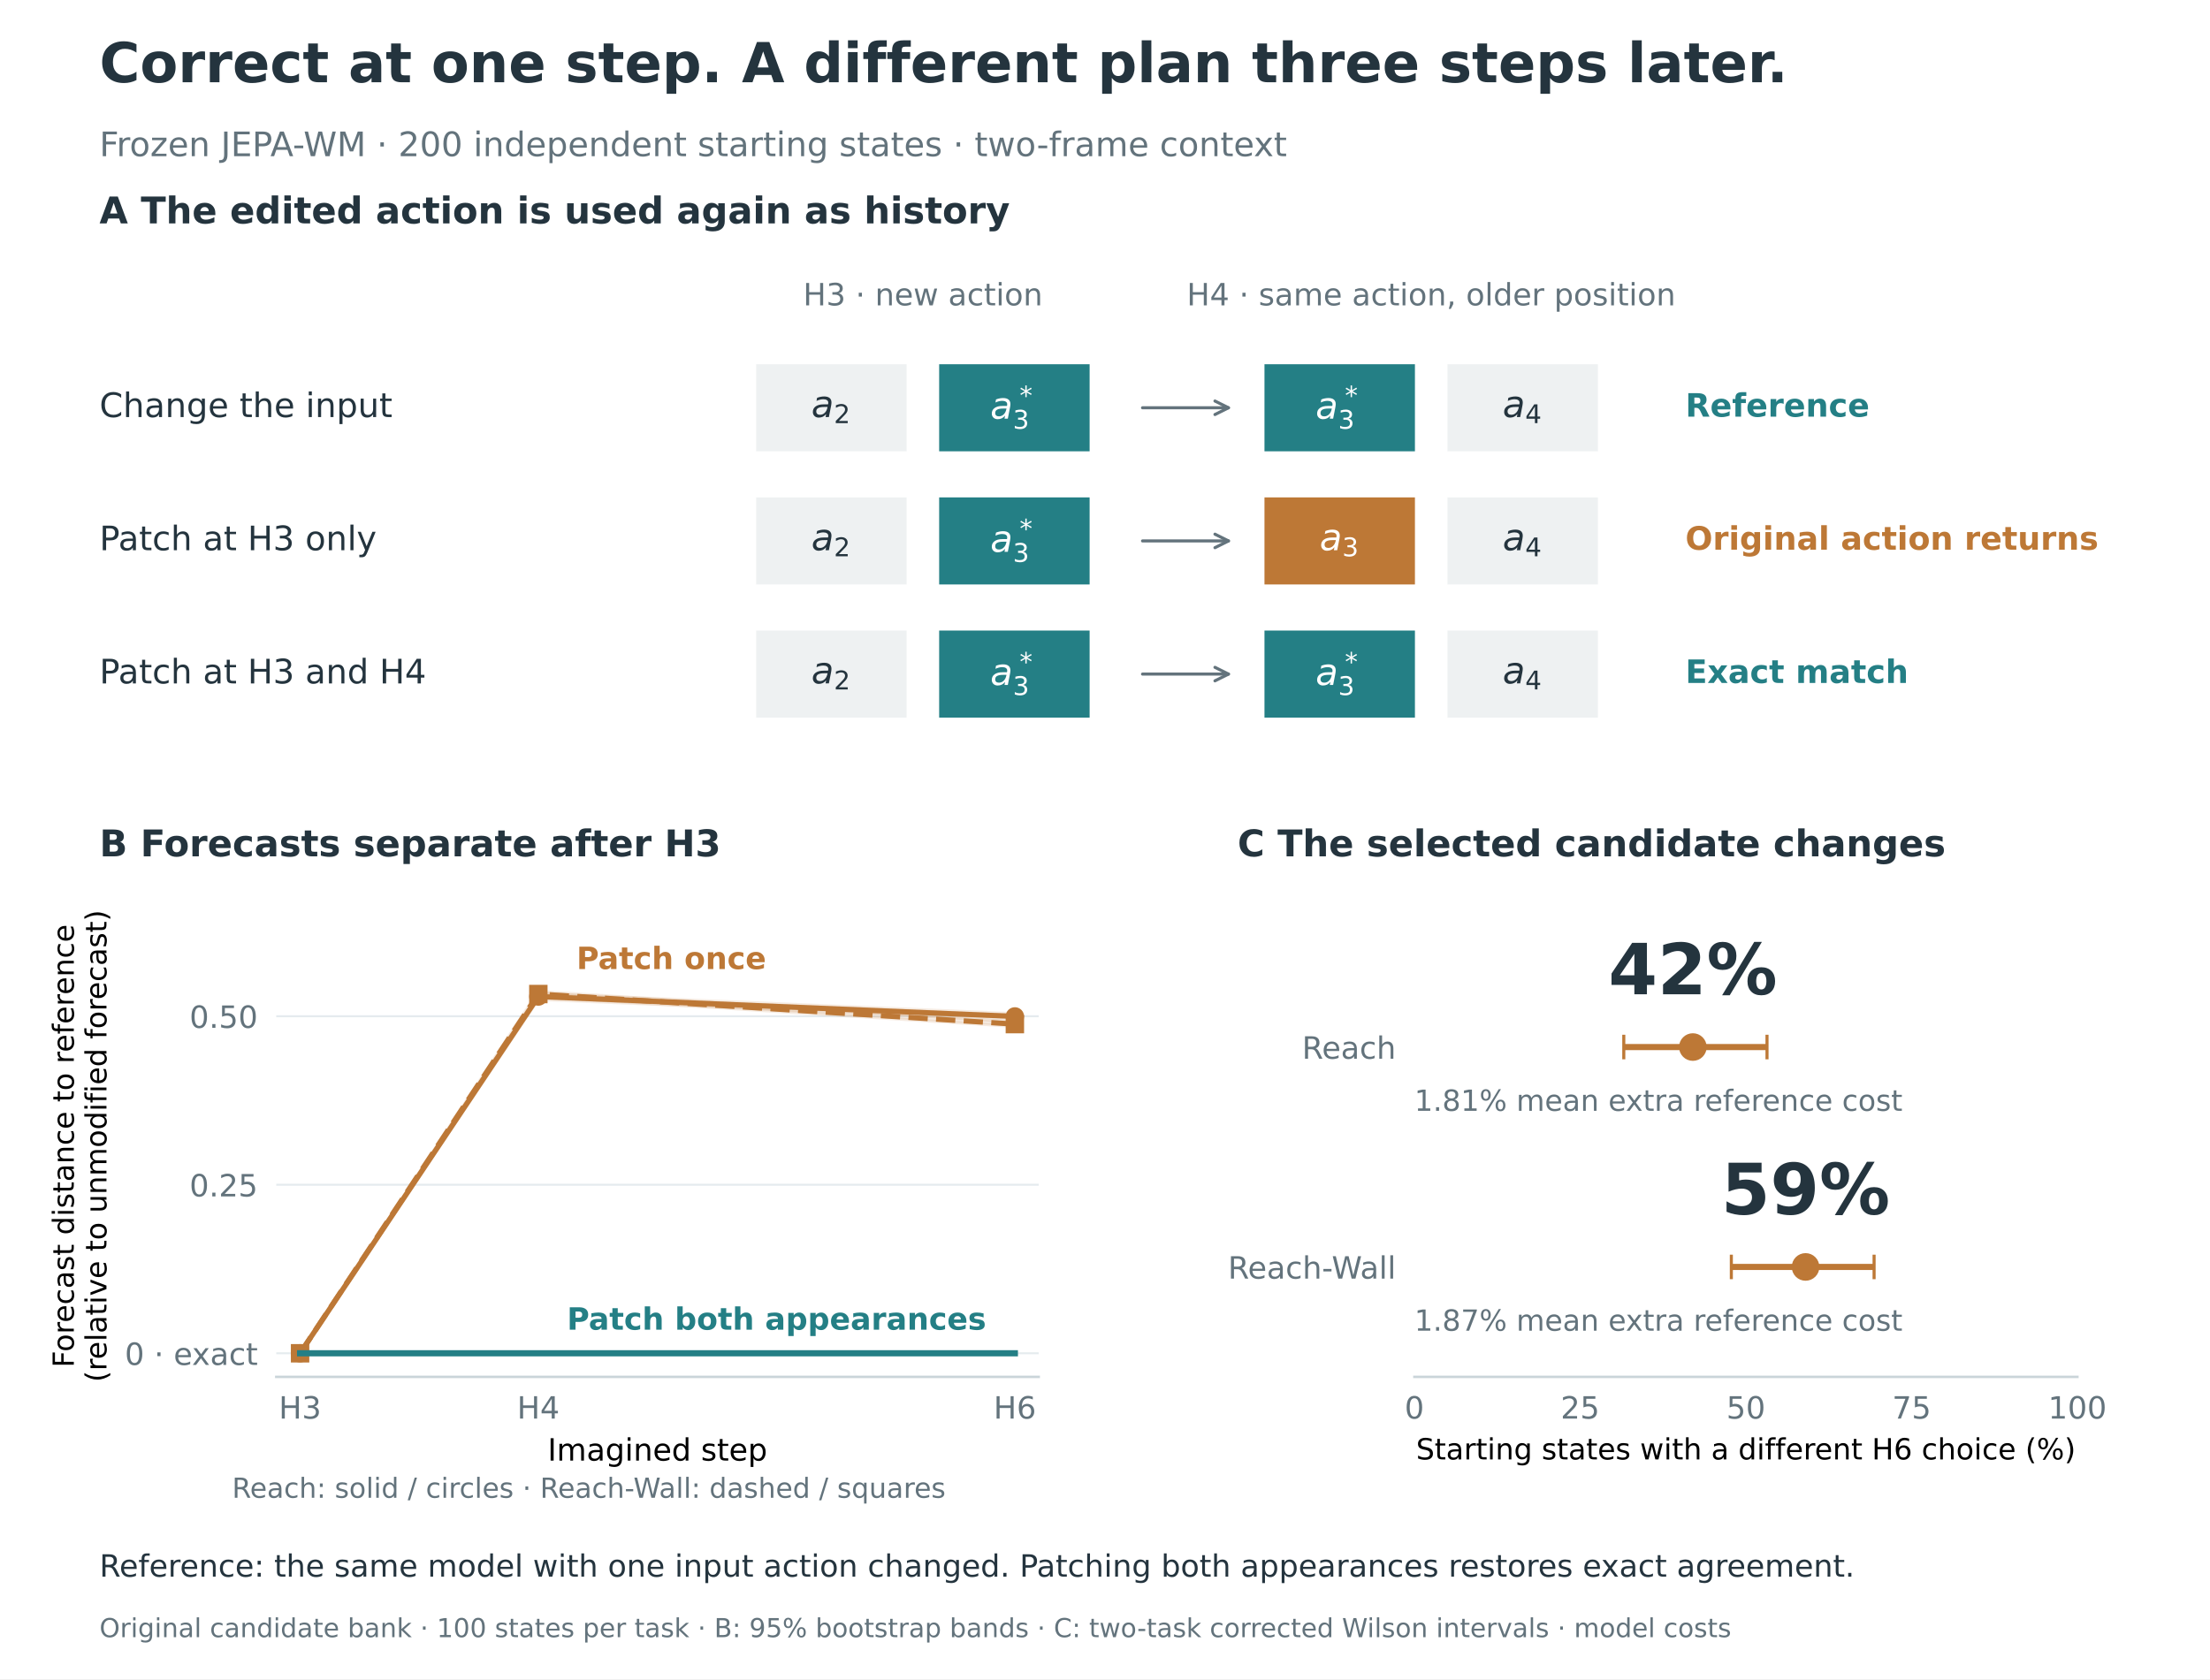
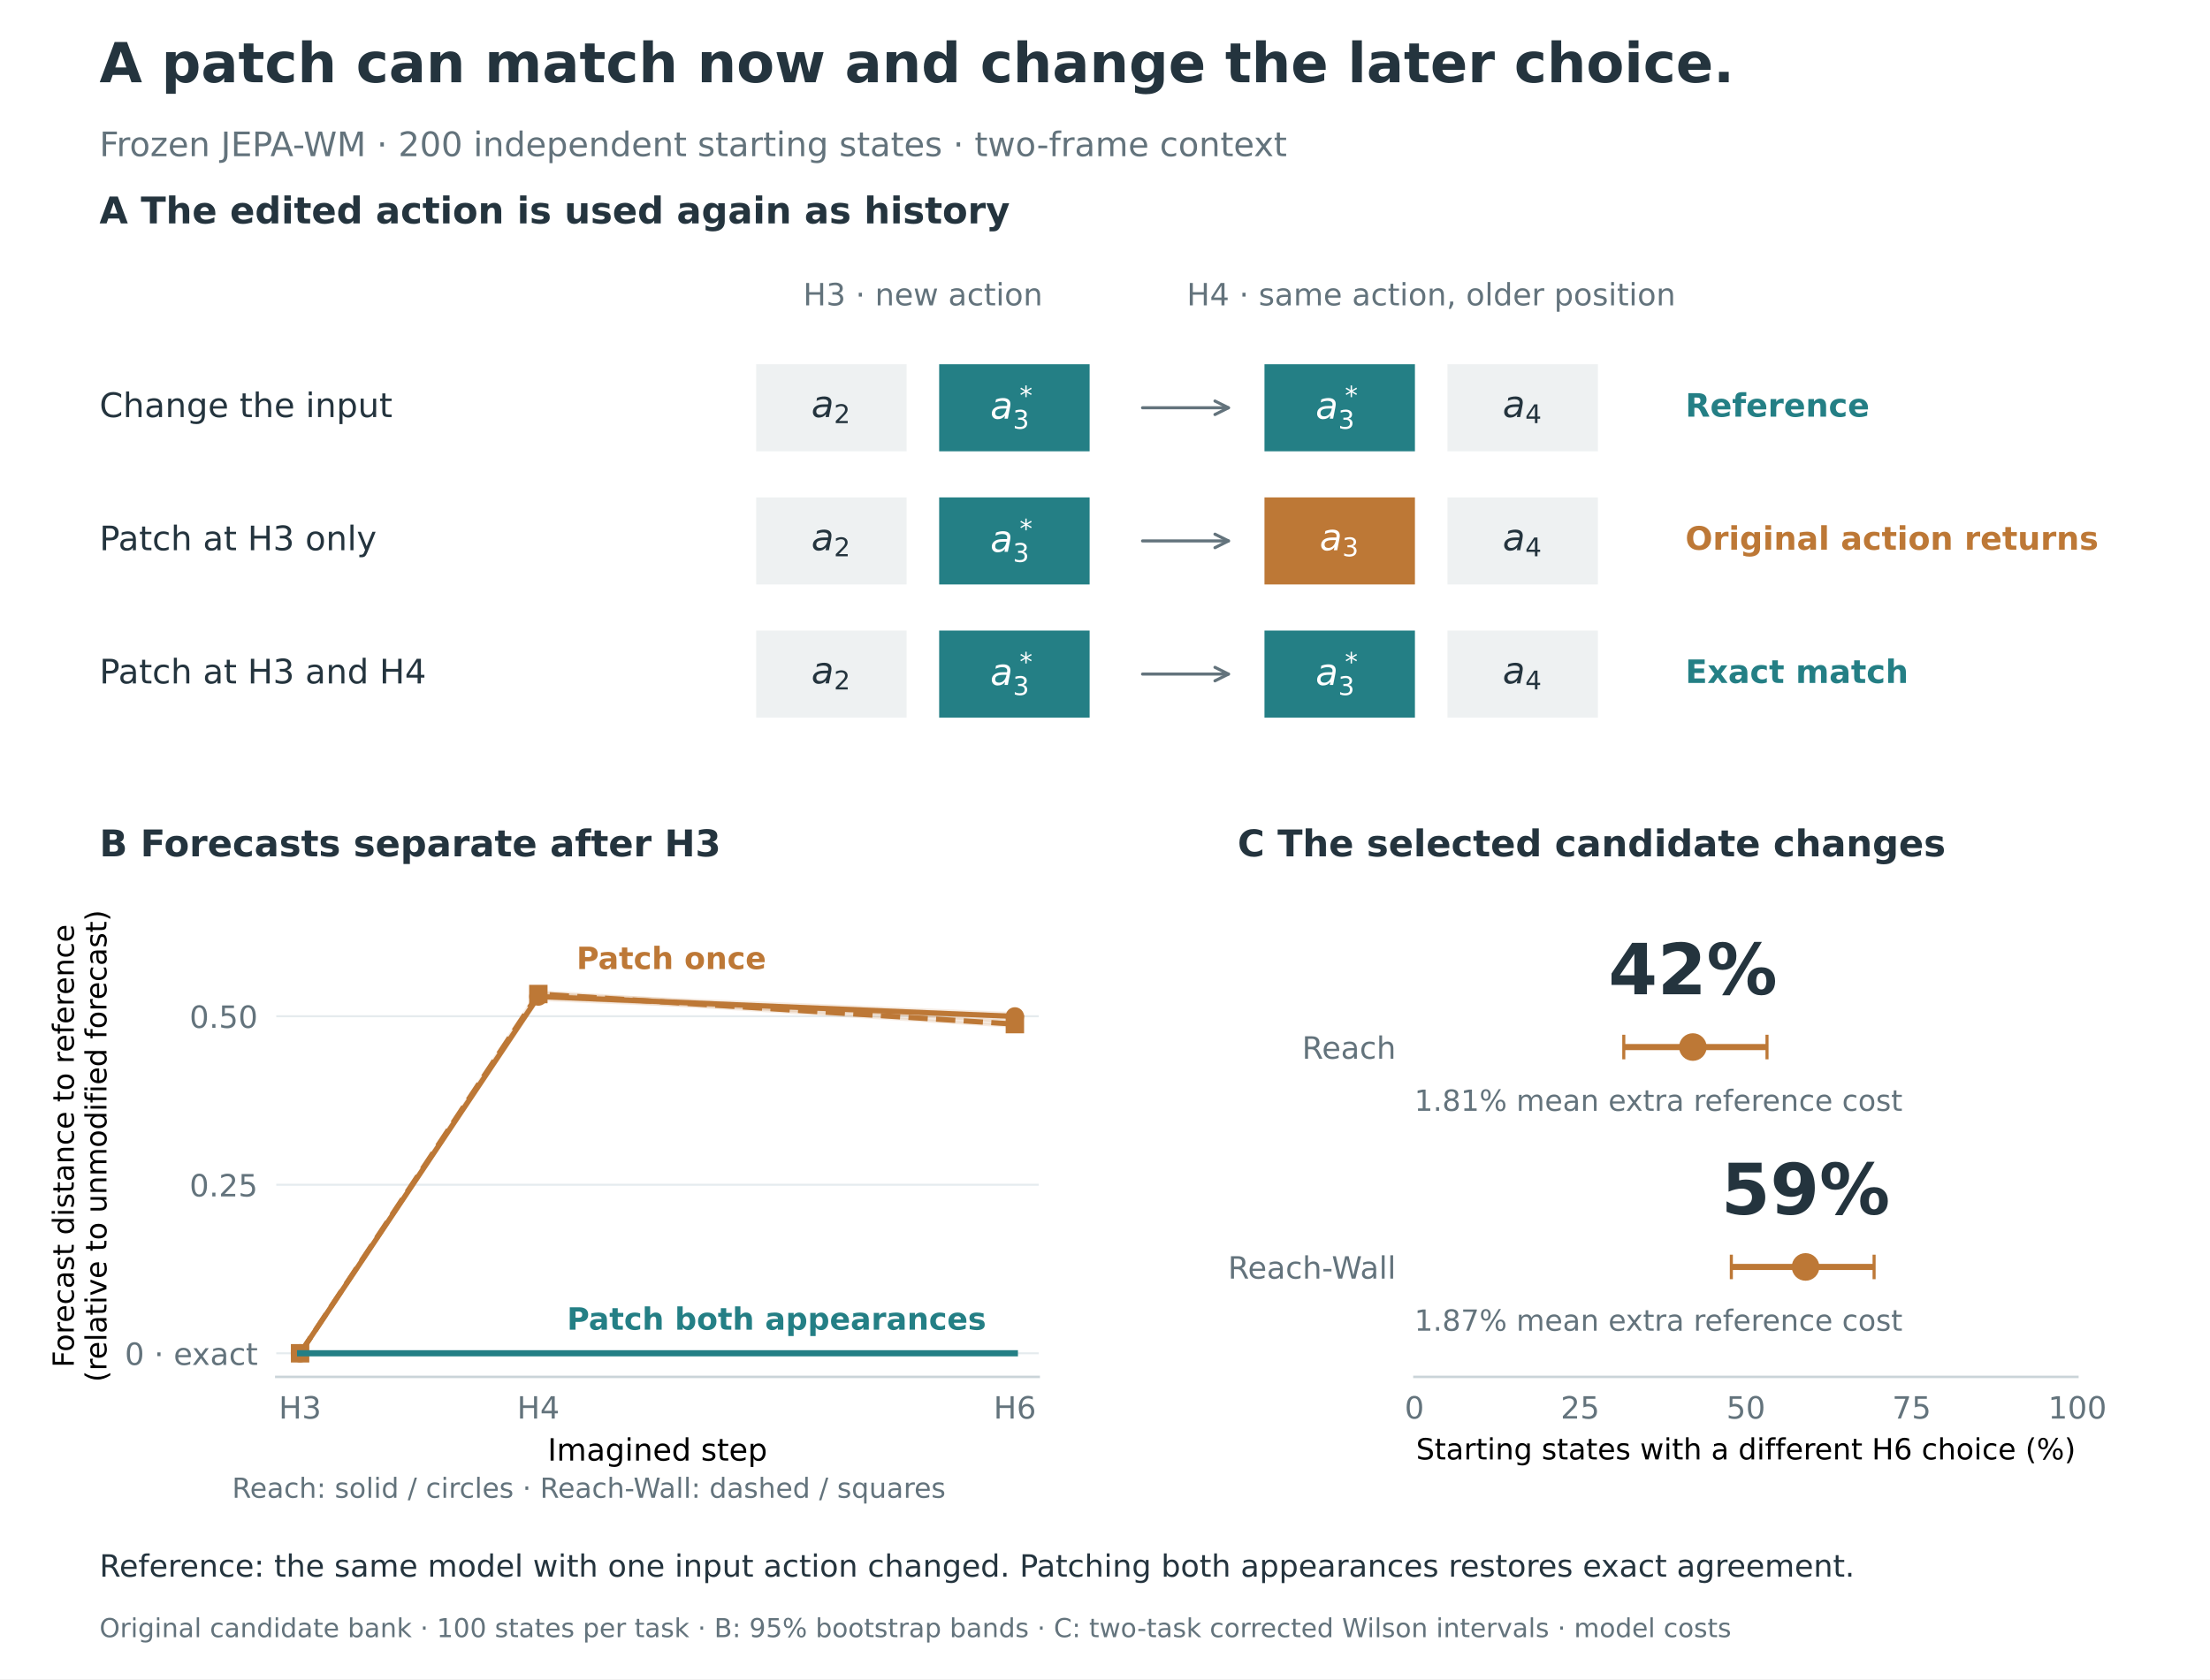
<svg xmlns="http://www.w3.org/2000/svg" xmlns:xlink="http://www.w3.org/1999/xlink" width="720pt" height="547.2pt" viewBox="0 0 720 547.2" version="1.1">
  <defs>
    <style type="text/css">*{stroke-linejoin: round; stroke-linecap: butt}</style>
  </defs>
  <g id="figure_1">
    <g id="patch_1">
      <path d="M 0 547.2  L 720 547.2  L 720 0  L 0 0  z " style="fill: #ffffff" />
    </g>
    <g id="axes_1">
      <g id="patch_2">
        <path d="M 246.355 147.074  L 295.373 147.074  L 295.373 118.701  L 246.355 118.701  z " clip-path="url(#p4d593bae29)" style="fill: #eef1f2" />
      </g>
      <g id="patch_3">
        <path d="M 305.971 147.074  L 354.989 147.074  L 354.989 118.701  L 305.971 118.701  z " clip-path="url(#p4d593bae29)" style="fill: #247f85" />
      </g>
      <g id="patch_4">
        <path d="M 411.955 147.074  L 460.973 147.074  L 460.973 118.701  L 411.955 118.701  z " clip-path="url(#p4d593bae29)" style="fill: #247f85" />
      </g>
      <g id="patch_5">
        <path d="M 471.571 147.074  L 520.589 147.074  L 520.589 118.701  L 471.571 118.701  z " clip-path="url(#p4d593bae29)" style="fill: #eef1f2" />
      </g>
      <g id="patch_6">
        <path d="M 246.355 190.467  L 295.373 190.467  L 295.373 162.094  L 246.355 162.094  z " clip-path="url(#p4d593bae29)" style="fill: #eef1f2" />
      </g>
      <g id="patch_7">
        <path d="M 305.971 190.467  L 354.989 190.467  L 354.989 162.094  L 305.971 162.094  z " clip-path="url(#p4d593bae29)" style="fill: #247f85" />
      </g>
      <g id="patch_8">
        <path d="M 411.955 190.467  L 460.973 190.467  L 460.973 162.094  L 411.955 162.094  z " clip-path="url(#p4d593bae29)" style="fill: #bd7836" />
      </g>
      <g id="patch_9">
        <path d="M 471.571 190.467  L 520.589 190.467  L 520.589 162.094  L 471.571 162.094  z " clip-path="url(#p4d593bae29)" style="fill: #eef1f2" />
      </g>
      <g id="patch_10">
        <path d="M 246.355 233.86  L 295.373 233.86  L 295.373 205.487  L 246.355 205.487  z " clip-path="url(#p4d593bae29)" style="fill: #eef1f2" />
      </g>
      <g id="patch_11">
        <path d="M 305.971 233.86  L 354.989 233.86  L 354.989 205.487  L 305.971 205.487  z " clip-path="url(#p4d593bae29)" style="fill: #247f85" />
      </g>
      <g id="patch_12">
        <path d="M 411.955 233.86  L 460.973 233.86  L 460.973 205.487  L 411.955 205.487  z " clip-path="url(#p4d593bae29)" style="fill: #247f85" />
      </g>
      <g id="patch_13">
        <path d="M 471.571 233.86  L 520.589 233.86  L 520.589 205.487  L 471.571 205.487  z " clip-path="url(#p4d593bae29)" style="fill: #eef1f2" />
      </g>
      <g id="text_1">
        <text style="font-weight: 700; font-size: 12px; font-family: 'DejaVu Sans'; text-anchor: start; fill: #24343e" x="32.4" y="72.805" transform="rotate(-0 32.4 72.80496)">A   The edited action is used again as history</text>
      </g>
      <g id="text_2">
        <text style="font-size: 10px; font-family: 'DejaVu Sans'; text-anchor: middle; fill: #63737c" x="300.672" y="99.508" transform="rotate(-0 300.672 99.50832)">H3 · new action</text>
      </g>
      <g id="text_3">
        <text style="font-size: 10px; font-family: 'DejaVu Sans'; text-anchor: middle; fill: #63737c" x="466.272" y="99.508" transform="rotate(-0 466.272 99.50832)">H4 · same action, older position</text>
      </g>
      <g id="text_4">
        <text style="font-size: 11px; font-family: 'DejaVu Sans'; text-anchor: start; fill: #24343e" x="32.4" y="135.923" transform="rotate(-0 32.4 135.9228)">Change the input</text>
      </g>
      <g id="text_5">
        <g style="fill: #24343e" transform="translate(264.324 136.1988)">
          <text>
            <tspan x="0" y="-0.281" style="font-style: oblique; font-size: 12px; font-family: 'DejaVu Sans'; fill: #24343e">a</tspan>
            <tspan x="7.354" y="1.688" style="font-size: 8.4px; font-family: 'DejaVu Sans'; fill: #24343e">2</tspan>
          </text>
        </g>
      </g>
      <g id="text_6">
        <g style="fill: #ffffff" transform="translate(322.62 136.6075)">
          <text>
            <tspan x="0" y="-0.172" style="font-style: oblique; font-size: 12px; font-family: 'DejaVu Sans'; fill: #ffffff">a</tspan>
            <tspan x="7.354" y="3.109" style="font-size: 8.4px; font-family: 'DejaVu Sans'; fill: #ffffff">3</tspan>
            <tspan x="9.548" y="-4.766" style="font-size: 8.4px; font-family: 'DejaVu Sans'; fill: #ffffff">*</tspan>
          </text>
        </g>
      </g>
      <g id="patch_14">
        <path d="M 372.225 132.888  Q 386.784 132.888 400.224 132.888  " style="fill: none; stroke: #63737c; stroke-linecap: round" />
        <path d="M 395.824 130.688  L 400.224 132.888  L 395.824 135.088  " style="fill: none; stroke: #63737c; stroke-linecap: round" />
      </g>
      <g id="text_7">
        <g style="fill: #ffffff" transform="translate(428.604 136.6075)">
          <text>
            <tspan x="0" y="-0.172" style="font-style: oblique; font-size: 12px; font-family: 'DejaVu Sans'; fill: #ffffff">a</tspan>
            <tspan x="7.354" y="3.109" style="font-size: 8.4px; font-family: 'DejaVu Sans'; fill: #ffffff">3</tspan>
            <tspan x="9.548" y="-4.766" style="font-size: 8.4px; font-family: 'DejaVu Sans'; fill: #ffffff">*</tspan>
          </text>
        </g>
      </g>
      <g id="text_8">
        <g style="fill: #24343e" transform="translate(489.54 136.1988)">
          <text>
            <tspan x="0" y="-0.281" style="font-style: oblique; font-size: 12px; font-family: 'DejaVu Sans'; fill: #24343e">a</tspan>
            <tspan x="7.354" y="1.688" style="font-size: 8.4px; font-family: 'DejaVu Sans'; fill: #24343e">4</tspan>
          </text>
        </g>
      </g>
      <g id="text_9">
        <text style="font-weight: 700; font-size: 10.5px; font-family: 'DejaVu Sans'; text-anchor: start; fill: #247f85" x="549.072" y="135.785" transform="rotate(-0 549.072 135.7849)">Reference</text>
      </g>
      <g id="text_10">
        <text style="font-size: 11px; font-family: 'DejaVu Sans'; text-anchor: start; fill: #24343e" x="32.4" y="179.316" transform="rotate(-0 32.4 179.3158)">Patch at H3 only</text>
      </g>
      <g id="text_11">
        <g style="fill: #24343e" transform="translate(264.324 179.5917)">
          <text>
            <tspan x="0" y="-0.281" style="font-style: oblique; font-size: 12px; font-family: 'DejaVu Sans'; fill: #24343e">a</tspan>
            <tspan x="7.354" y="1.688" style="font-size: 8.4px; font-family: 'DejaVu Sans'; fill: #24343e">2</tspan>
          </text>
        </g>
      </g>
      <g id="text_12">
        <g style="fill: #ffffff" transform="translate(322.62 180.0005)">
          <text>
            <tspan x="0" y="-0.172" style="font-style: oblique; font-size: 12px; font-family: 'DejaVu Sans'; fill: #ffffff">a</tspan>
            <tspan x="7.354" y="3.109" style="font-size: 8.4px; font-family: 'DejaVu Sans'; fill: #ffffff">3</tspan>
            <tspan x="9.548" y="-4.766" style="font-size: 8.4px; font-family: 'DejaVu Sans'; fill: #ffffff">*</tspan>
          </text>
        </g>
      </g>
      <g id="patch_15">
        <path d="M 372.225 176.28  Q 386.784 176.28 400.224 176.28  " style="fill: none; stroke: #63737c; stroke-linecap: round" />
        <path d="M 395.824 174.08  L 400.224 176.28  L 395.824 178.48  " style="fill: none; stroke: #63737c; stroke-linecap: round" />
      </g>
      <g id="text_13">
        <g style="fill: #ffffff" transform="translate(429.924 179.5917)">
          <text>
            <tspan x="0" y="-0.281" style="font-style: oblique; font-size: 12px; font-family: 'DejaVu Sans'; fill: #ffffff">a</tspan>
            <tspan x="7.354" y="1.688" style="font-size: 8.4px; font-family: 'DejaVu Sans'; fill: #ffffff">3</tspan>
          </text>
        </g>
      </g>
      <g id="text_14">
        <g style="fill: #24343e" transform="translate(489.54 179.5917)">
          <text>
            <tspan x="0" y="-0.281" style="font-style: oblique; font-size: 12px; font-family: 'DejaVu Sans'; fill: #24343e">a</tspan>
            <tspan x="7.354" y="1.688" style="font-size: 8.4px; font-family: 'DejaVu Sans'; fill: #24343e">4</tspan>
          </text>
        </g>
      </g>
      <g id="text_15">
        <text style="font-weight: 700; font-size: 10.5px; font-family: 'DejaVu Sans'; text-anchor: start; fill: #bd7836" x="549.072" y="179.137" transform="rotate(-0 549.072 179.1368)">Original action returns</text>
      </g>
      <g id="text_16">
        <text style="font-size: 11px; font-family: 'DejaVu Sans'; text-anchor: start; fill: #24343e" x="32.4" y="222.709" transform="rotate(-0 32.4 222.7088)">Patch at H3 and H4</text>
      </g>
      <g id="text_17">
        <g style="fill: #24343e" transform="translate(264.324 222.9847)">
          <text>
            <tspan x="0" y="-0.281" style="font-style: oblique; font-size: 12px; font-family: 'DejaVu Sans'; fill: #24343e">a</tspan>
            <tspan x="7.354" y="1.688" style="font-size: 8.4px; font-family: 'DejaVu Sans'; fill: #24343e">2</tspan>
          </text>
        </g>
      </g>
      <g id="text_18">
        <g style="fill: #ffffff" transform="translate(322.62 223.3934)">
          <text>
            <tspan x="0" y="-0.172" style="font-style: oblique; font-size: 12px; font-family: 'DejaVu Sans'; fill: #ffffff">a</tspan>
            <tspan x="7.354" y="3.109" style="font-size: 8.4px; font-family: 'DejaVu Sans'; fill: #ffffff">3</tspan>
            <tspan x="9.548" y="-4.766" style="font-size: 8.4px; font-family: 'DejaVu Sans'; fill: #ffffff">*</tspan>
          </text>
        </g>
      </g>
      <g id="patch_16">
        <path d="M 372.225 219.673  Q 386.784 219.673 400.224 219.673  " style="fill: none; stroke: #63737c; stroke-linecap: round" />
        <path d="M 395.824 217.473  L 400.224 219.673  L 395.824 221.873  " style="fill: none; stroke: #63737c; stroke-linecap: round" />
      </g>
      <g id="text_19">
        <g style="fill: #ffffff" transform="translate(428.604 223.3934)">
          <text>
            <tspan x="0" y="-0.172" style="font-style: oblique; font-size: 12px; font-family: 'DejaVu Sans'; fill: #ffffff">a</tspan>
            <tspan x="7.354" y="3.109" style="font-size: 8.4px; font-family: 'DejaVu Sans'; fill: #ffffff">3</tspan>
            <tspan x="9.548" y="-4.766" style="font-size: 8.4px; font-family: 'DejaVu Sans'; fill: #ffffff">*</tspan>
          </text>
        </g>
      </g>
      <g id="text_20">
        <g style="fill: #24343e" transform="translate(489.54 222.9847)">
          <text>
            <tspan x="0" y="-0.281" style="font-style: oblique; font-size: 12px; font-family: 'DejaVu Sans'; fill: #24343e">a</tspan>
            <tspan x="7.354" y="1.688" style="font-size: 8.4px; font-family: 'DejaVu Sans'; fill: #24343e">4</tspan>
          </text>
        </g>
      </g>
      <g id="text_21">
        <text style="font-weight: 700; font-size: 10.5px; font-family: 'DejaVu Sans'; text-anchor: start; fill: #247f85" x="549.072" y="222.571" transform="rotate(-0 549.072 222.5708)">Exact match</text>
      </g>
    </g>
    <g id="axes_2">
      <g id="patch_17">
        <path d="M 90 448.704  L 338.4 448.704  L 338.4 298.224  L 90 298.224  z " style="fill: #ffffff" />
      </g>
      <g id="matplotlib.axis_1">
        <g id="xtick_1">
          <g id="line2d_1" />
          <g id="text_22">
            <text style="font-size: 10px; font-family: 'DejaVu Sans'; text-anchor: middle; fill: #63737c" x="97.763" y="462.302" transform="rotate(-0 97.7625 462.3024)">H3</text>
          </g>
        </g>
        <g id="xtick_2">
          <g id="line2d_2" />
          <g id="text_23">
            <text style="font-size: 10px; font-family: 'DejaVu Sans'; text-anchor: middle; fill: #63737c" x="175.387" y="462.302" transform="rotate(-0 175.3875 462.3024)">H4</text>
          </g>
        </g>
        <g id="xtick_3">
          <g id="line2d_3" />
          <g id="text_24">
            <text style="font-size: 10px; font-family: 'DejaVu Sans'; text-anchor: middle; fill: #63737c" x="330.637" y="462.302" transform="rotate(-0 330.6375 462.3024)">H6</text>
          </g>
        </g>
        <g id="text_25">
          <text style="font-size: 10px; font-family: 'DejaVu Sans'; text-anchor: middle" x="214.2" y="475.981" transform="rotate(-0 214.2 475.9806)">Imagined step</text>
        </g>
      </g>
      <g id="matplotlib.axis_2">
        <g id="ytick_1">
          <g id="line2d_4">
            <path d="M 90 441.015  L 338.4 441.015  " clip-path="url(#p4194ba975c)" style="fill: none; stroke: #e5ebee; stroke-width: 0.65; stroke-linecap: square" />
          </g>
          <g id="line2d_5" />
          <g id="text_26">
            <text style="font-size: 10px; font-family: 'DejaVu Sans'; text-anchor: end; fill: #63737c" x="84" y="444.814" transform="rotate(-0 84 444.8145)">0 · exact</text>
          </g>
        </g>
        <g id="ytick_2">
          <g id="line2d_6">
            <path d="M 90 386.096  L 338.4 386.096  " clip-path="url(#p4194ba975c)" style="fill: none; stroke: #e5ebee; stroke-width: 0.65; stroke-linecap: square" />
          </g>
          <g id="line2d_7" />
          <g id="text_27">
            <text style="font-size: 10px; font-family: 'DejaVu Sans'; text-anchor: end; fill: #63737c" x="84" y="389.895" transform="rotate(-0 84 389.8948)">0.25</text>
          </g>
        </g>
        <g id="ytick_3">
          <g id="line2d_8">
            <path d="M 90 331.176  L 338.4 331.176  " clip-path="url(#p4194ba975c)" style="fill: none; stroke: #e5ebee; stroke-width: 0.65; stroke-linecap: square" />
          </g>
          <g id="line2d_9" />
          <g id="text_28">
            <text style="font-size: 10px; font-family: 'DejaVu Sans'; text-anchor: end; fill: #63737c" x="84" y="334.975" transform="rotate(-0 84 334.975)">0.50</text>
          </g>
        </g>
        <g id="text_29">
          <text style="font-size: 9.5px; font-family: 'DejaVu Sans'" transform="translate(24.04575 445.6595) rotate(-90)">Forecast distance to reference</text>
          <text style="font-size: 9.5px; font-family: 'DejaVu Sans'" transform="translate(34.68367 450.4081) rotate(-90)">(relative to unmodified forecast)</text>
        </g>
      </g>
      <g id="FillBetweenPolyCollection_1">
        <defs>
          <path id="mbe32c788c5" d="M 97.763 -106.185  L 97.763 -106.185  L 175.387 -221.492  L 330.637 -215.08  L 330.637 -216.862  L 330.637 -216.862  L 175.387 -223.376  L 97.763 -106.185  z " style="stroke: #bd7836; stroke-opacity: 0.14" />
        </defs>
        <g clip-path="url(#p4194ba975c)">
          <use xlink:href="#mbe32c788c5" x="0" y="547.2" style="fill: #bd7836; fill-opacity: 0.14; stroke: #bd7836; stroke-opacity: 0.14" />
        </g>
      </g>
      <g id="FillBetweenPolyCollection_2">
        <defs>
          <path id="med90597637" d="M 97.763 -106.185  L 97.763 -106.185  L 175.387 -222.436  L 330.637 -212.723  L 330.637 -214.214  L 330.637 -214.214  L 175.387 -224.095  L 97.763 -106.185  z " style="stroke: #bd7836; stroke-opacity: 0.14" />
        </defs>
        <g clip-path="url(#p4194ba975c)">
          <use xlink:href="#med90597637" x="0" y="547.2" style="fill: #bd7836; fill-opacity: 0.14; stroke: #bd7836; stroke-opacity: 0.14" />
        </g>
      </g>
      <g id="line2d_10">
        <path d="M 97.763 441.015  L 175.387 324.757  L 330.637 331.235  " clip-path="url(#p4194ba975c)" style="fill: none; stroke: #bd7836; stroke-width: 1.7; stroke-linecap: square" />
        <defs>
          <path id="m306b3ac518" d="M 0 2.5  C 0.663 2.5 1.299 2.237 1.768 1.768  C 2.237 1.299 2.5 0.663 2.5 0  C 2.5 -0.663 2.237 -1.299 1.768 -1.768  C 1.299 -2.237 0.663 -2.5 0 -2.5  C -0.663 -2.5 -1.299 -2.237 -1.768 -1.768  C -2.237 -1.299 -2.5 -0.663 -2.5 0  C -2.5 0.663 -2.237 1.299 -1.768 1.768  C -1.299 2.237 -0.663 2.5 0 2.5  z " style="stroke: #bd7836" />
        </defs>
        <g clip-path="url(#p4194ba975c)">
          <use xlink:href="#m306b3ac518" x="97.763" y="441.015" style="fill: #bd7836; stroke: #bd7836" />
          <use xlink:href="#m306b3ac518" x="175.387" y="324.757" style="fill: #bd7836; stroke: #bd7836" />
          <use xlink:href="#m306b3ac518" x="330.637" y="331.235" style="fill: #bd7836; stroke: #bd7836" />
        </g>
      </g>
      <g id="line2d_11">
        <path d="M 97.763 441.015  L 175.387 323.942  L 330.637 333.744  " clip-path="url(#p4194ba975c)" style="fill: none; stroke-dasharray: 6.29,2.72; stroke-dashoffset: 0; stroke: #bd7836; stroke-width: 1.7" />
        <defs>
          <path id="mb270696309" d="M -2.5 2.5  L 2.5 2.5  L 2.5 -2.5  L -2.5 -2.5  z " style="stroke: #bd7836; stroke-linejoin: miter" />
        </defs>
        <g clip-path="url(#p4194ba975c)">
          <use xlink:href="#mb270696309" x="97.763" y="441.015" style="fill: #bd7836; stroke: #bd7836; stroke-linejoin: miter" />
          <use xlink:href="#mb270696309" x="175.387" y="323.942" style="fill: #bd7836; stroke: #bd7836; stroke-linejoin: miter" />
          <use xlink:href="#mb270696309" x="330.637" y="333.744" style="fill: #bd7836; stroke: #bd7836; stroke-linejoin: miter" />
        </g>
      </g>
      <g id="line2d_12">
        <path d="M 97.763 441.015  L 175.387 441.015  L 330.637 441.015  " clip-path="url(#p4194ba975c)" style="fill: none; stroke: #247f85; stroke-width: 2; stroke-linecap: square" />
      </g>
      <g id="patch_18">
        <path d="M 90 448.704  L 338.4 448.704  " style="fill: none; stroke: #cad4d9; stroke-width: 0.8; stroke-linejoin: miter; stroke-linecap: square" />
      </g>
      <g id="text_30">
        <text style="font-weight: 700; font-size: 10px; font-family: 'DejaVu Sans'; text-anchor: start; fill: #bd7836" x="187.808" y="315.798" transform="rotate(-0 187.8075 315.7983)">Patch once</text>
      </g>
      <g id="text_31">
        <text style="font-weight: 700; font-size: 10px; font-family: 'DejaVu Sans'; text-anchor: start; fill: #247f85" x="184.702" y="433.326" transform="rotate(-0 184.7025 433.3265)">Patch both appearances</text>
      </g>
    </g>
    <g id="axes_3">
      <g id="patch_19">
        <path d="M 460.8 448.704  L 676.8 448.704  L 676.8 298.224  L 460.8 298.224  z " style="fill: #ffffff" />
      </g>
      <g id="matplotlib.axis_3">
        <g id="xtick_4">
          <g id="line2d_13" />
          <g id="text_32">
            <text style="font-size: 10px; font-family: 'DejaVu Sans'; text-anchor: middle; fill: #63737c" x="460.8" y="462.302" transform="rotate(-0 460.8 462.3024)">0</text>
          </g>
        </g>
        <g id="xtick_5">
          <g id="line2d_14" />
          <g id="text_33">
            <text style="font-size: 10px; font-family: 'DejaVu Sans'; text-anchor: middle; fill: #63737c" x="514.8" y="462.302" transform="rotate(-0 514.8 462.3024)">25</text>
          </g>
        </g>
        <g id="xtick_6">
          <g id="line2d_15" />
          <g id="text_34">
            <text style="font-size: 10px; font-family: 'DejaVu Sans'; text-anchor: middle; fill: #63737c" x="568.8" y="462.302" transform="rotate(-0 568.8 462.3024)">50</text>
          </g>
        </g>
        <g id="xtick_7">
          <g id="line2d_16" />
          <g id="text_35">
            <text style="font-size: 10px; font-family: 'DejaVu Sans'; text-anchor: middle; fill: #63737c" x="622.8" y="462.302" transform="rotate(-0 622.8 462.3024)">75</text>
          </g>
        </g>
        <g id="xtick_8">
          <g id="line2d_17" />
          <g id="text_36">
            <text style="font-size: 10px; font-family: 'DejaVu Sans'; text-anchor: middle; fill: #63737c" x="676.8" y="462.302" transform="rotate(-0 676.8 462.3024)">100</text>
          </g>
        </g>
        <g id="text_37">
          <text style="font-size: 9.5px; font-family: 'DejaVu Sans'; text-anchor: middle" x="568.8" y="475.601" transform="rotate(-0 568.8 475.6006)">Starting states with a different H6 choice (%)</text>
        </g>
      </g>
      <g id="matplotlib.axis_4">
        <g id="ytick_4">
          <g id="line2d_18" />
          <g id="text_38">
            <text style="font-size: 10px; font-family: 'DejaVu Sans'; text-anchor: end; fill: #63737c" x="454.8" y="345.018" transform="rotate(-0 454.8 345.0175)">Reach</text>
          </g>
        </g>
        <g id="ytick_5">
          <g id="line2d_19" />
          <g id="text_39">
            <text style="font-size: 10px; font-family: 'DejaVu Sans'; text-anchor: end; fill: #63737c" x="454.8" y="416.675" transform="rotate(-0 454.8 416.6746)">Reach-Wall</text>
          </g>
        </g>
      </g>
      <g id="LineCollection_1">
        <path d="M 529.015 341.218  L 575.678 341.218  " clip-path="url(#p297f03df98)" style="fill: none; stroke: #bd7836; stroke-width: 2" />
      </g>
      <g id="line2d_20">
        <defs>
          <path id="mebd4aff36c" d="M 0 4  L 0 -4  " style="stroke: #bd7836" />
        </defs>
        <g clip-path="url(#p297f03df98)">
          <use xlink:href="#mebd4aff36c" x="529.015" y="341.218" style="fill: #bd7836; stroke: #bd7836" />
        </g>
      </g>
      <g id="line2d_21">
        <g clip-path="url(#p297f03df98)">
          <use xlink:href="#mebd4aff36c" x="575.678" y="341.218" style="fill: #bd7836; stroke: #bd7836" />
        </g>
      </g>
      <g id="LineCollection_2">
        <path d="M 564.056 412.875  L 610.564 412.875  " clip-path="url(#p297f03df98)" style="fill: none; stroke: #bd7836; stroke-width: 2" />
      </g>
      <g id="line2d_22">
        <g clip-path="url(#p297f03df98)">
          <use xlink:href="#mebd4aff36c" x="564.056" y="412.875" style="fill: #bd7836; stroke: #bd7836" />
        </g>
      </g>
      <g id="line2d_23">
        <g clip-path="url(#p297f03df98)">
          <use xlink:href="#mebd4aff36c" x="610.564" y="412.875" style="fill: #bd7836; stroke: #bd7836" />
        </g>
      </g>
      <g id="line2d_24">
        <defs>
          <path id="ma693944c96" d="M 0 4  C 1.061 4 2.078 3.579 2.828 2.828  C 3.579 2.078 4 1.061 4 0  C 4 -1.061 3.579 -2.078 2.828 -2.828  C 2.078 -3.579 1.061 -4 0 -4  C -1.061 -4 -2.078 -3.579 -2.828 -2.828  C -3.579 -2.078 -4 -1.061 -4 0  C -4 1.061 -3.579 2.078 -2.828 2.828  C -2.078 3.579 -1.061 4 0 4  z " style="stroke: #bd7836" />
        </defs>
        <g clip-path="url(#p297f03df98)">
          <use xlink:href="#ma693944c96" x="551.52" y="341.218" style="fill: #bd7836; stroke: #bd7836" />
        </g>
      </g>
      <g id="line2d_25">
        <g clip-path="url(#p297f03df98)">
          <use xlink:href="#ma693944c96" x="588.24" y="412.875" style="fill: #bd7836; stroke: #bd7836" />
        </g>
      </g>
      <g id="patch_20">
        <path d="M 460.8 448.704  L 676.8 448.704  " style="fill: none; stroke: #cad4d9; stroke-width: 0.8; stroke-linejoin: miter; stroke-linecap: square" />
      </g>
      <g id="text_40">
        <text style="font-weight: 700; font-size: 23px; font-family: 'DejaVu Sans'; text-anchor: middle; fill: #24343e" x="551.52" y="324.021" transform="rotate(-0 551.52 324.0206)">42%</text>
      </g>
      <g id="text_41">
        <text style="font-size: 9.5px; font-family: 'DejaVu Sans'; text-anchor: start; fill: #63737c" x="460.8" y="361.999" transform="rotate(-0 460.8 361.9989)">1.81% mean extra reference cost</text>
      </g>
      <g id="text_42">
        <text style="font-weight: 700; font-size: 23px; font-family: 'DejaVu Sans'; text-anchor: middle; fill: #24343e" x="588.24" y="395.678" transform="rotate(-0 588.24 395.6777)">59%</text>
      </g>
      <g id="text_43">
        <text style="font-size: 9.5px; font-family: 'DejaVu Sans'; text-anchor: start; fill: #63737c" x="460.8" y="433.656" transform="rotate(-0 460.8 433.656)">1.87% mean extra reference cost</text>
      </g>
    </g>
    <g id="text_44">
-       <text style="font-weight: 700; font-size: 18px; font-family: 'DejaVu Sans'; text-anchor: start; fill: #24343e" x="32.4" y="26.813" transform="rotate(-0 32.4 26.8128)">Correct at one step. A different plan three steps later.</text>
+       <text style="font-weight: 700; font-size: 18px; font-family: 'DejaVu Sans'; text-anchor: start; fill: #24343e" x="32.4" y="26.813" transform="rotate(-0 32.4 26.8128)">A patch can match now and change the later choice.</text>
    </g>
    <g id="text_45">
      <text style="font-size: 11px; font-family: 'DejaVu Sans'; text-anchor: start; fill: #63737c" x="32.4" y="50.89" transform="rotate(-0 32.4 50.8896)">Frozen JEPA-WM · 200 independent starting states · two-frame context</text>
    </g>
    <g id="text_46">
      <text style="font-weight: 700; font-size: 12px; font-family: 'DejaVu Sans'; text-anchor: start; fill: #24343e" x="32.4" y="279.072" transform="rotate(-0 32.4 279.072)">B   Forecasts separate after H3</text>
    </g>
    <g id="text_47">
      <text style="font-weight: 700; font-size: 12px; font-family: 'DejaVu Sans'; text-anchor: start; fill: #24343e" x="403.2" y="279.072" transform="rotate(-0 403.2 279.072)">C   The selected candidate changes</text>
    </g>
    <g id="text_48">
      <text style="font-size: 9px; font-family: 'DejaVu Sans'; text-anchor: start; fill: #63737c" x="75.6" y="488.102" transform="rotate(-0 75.6 488.1024)">Reach: solid / circles   ·   Reach-Wall: dashed / squares</text>
    </g>
    <g id="text_49">
      <text style="font-size: 10px; font-family: 'DejaVu Sans'; text-anchor: start; fill: #24343e" x="32.4" y="513.821" transform="rotate(-0 32.4 513.8208)">Reference: the same model with one input action changed. Patching both appearances restores exact agreement.</text>
    </g>
    <g id="text_50">
      <text style="font-size: 8.5px; font-family: 'DejaVu Sans'; text-anchor: start; fill: #63737c" x="32.4" y="533.52" transform="rotate(-0 32.4 533.52)">Original candidate bank · 100 states per task · B: 95% bootstrap bands · C: two-task corrected Wilson intervals · model costs</text>
    </g>
  </g>
  <defs>
    <clipPath id="p4d593bae29">
      <rect x="32.4" y="71.136" width="662.4" height="166.896" />
    </clipPath>
    <clipPath id="p4194ba975c">
      <rect x="90" y="298.224" width="248.4" height="150.48" />
    </clipPath>
    <clipPath id="p297f03df98">
      <rect x="460.8" y="298.224" width="216" height="150.48" />
    </clipPath>
  </defs>
</svg>
